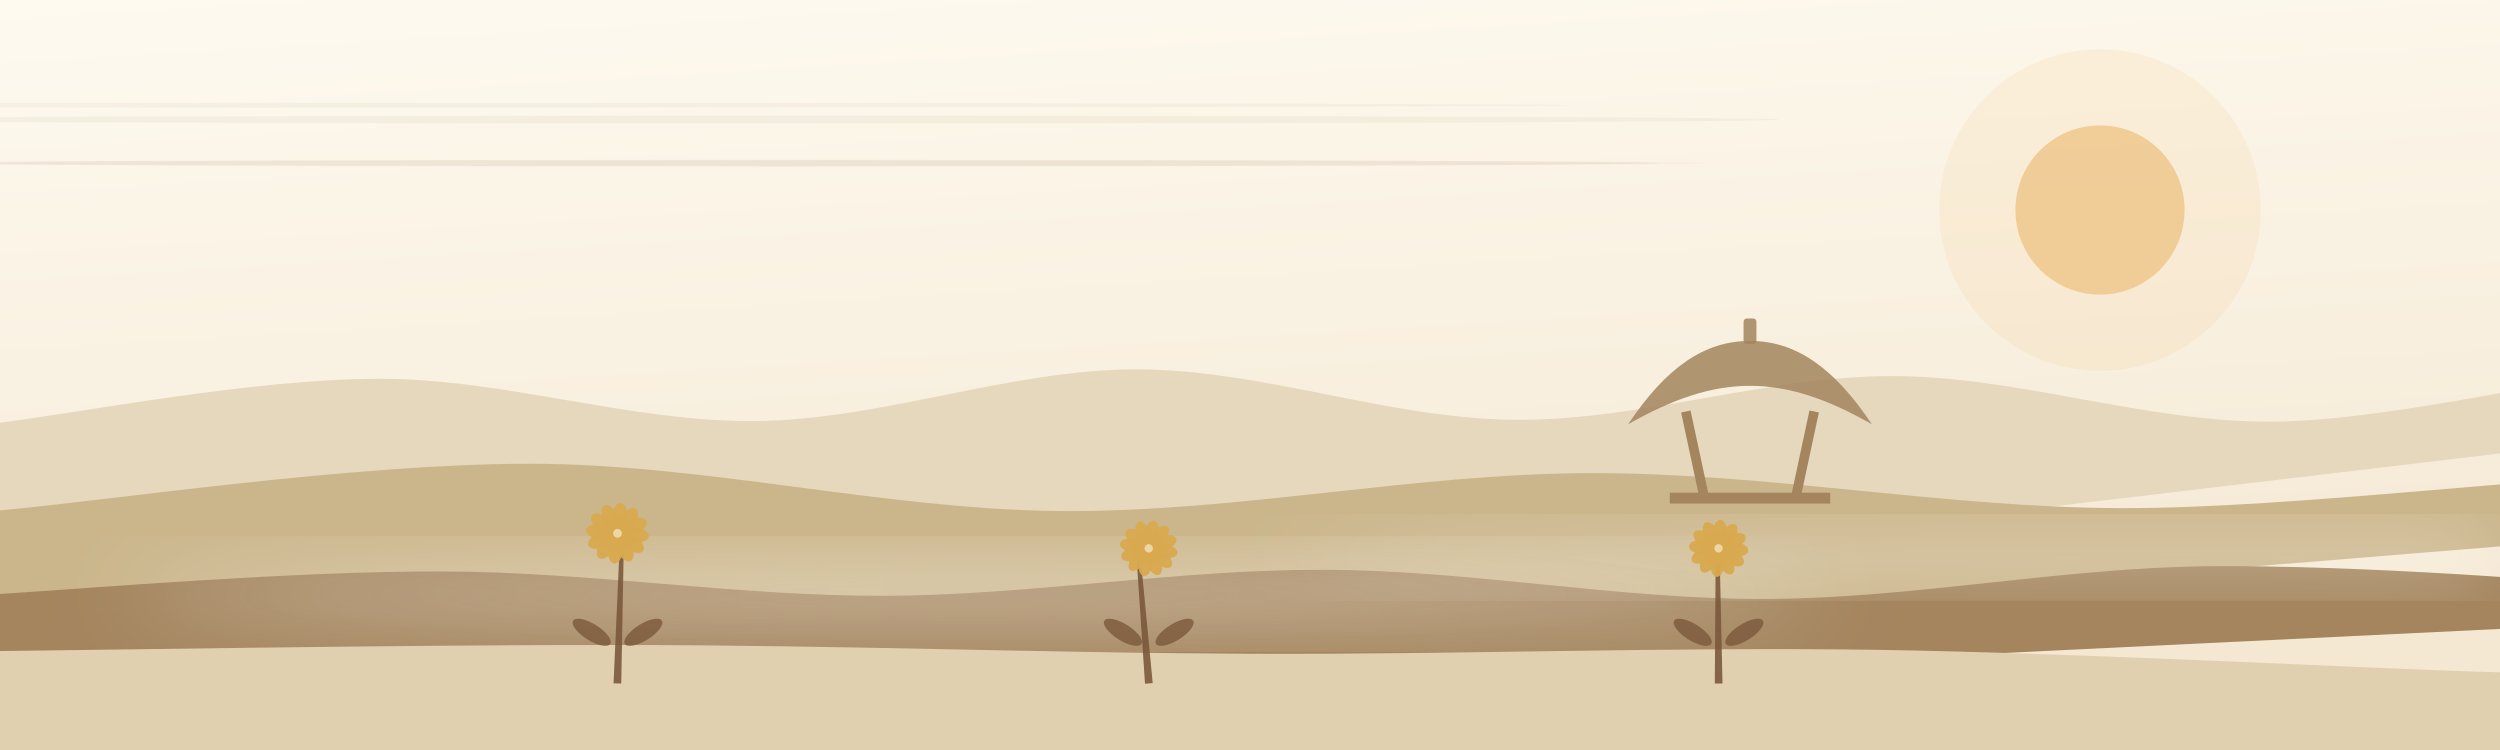
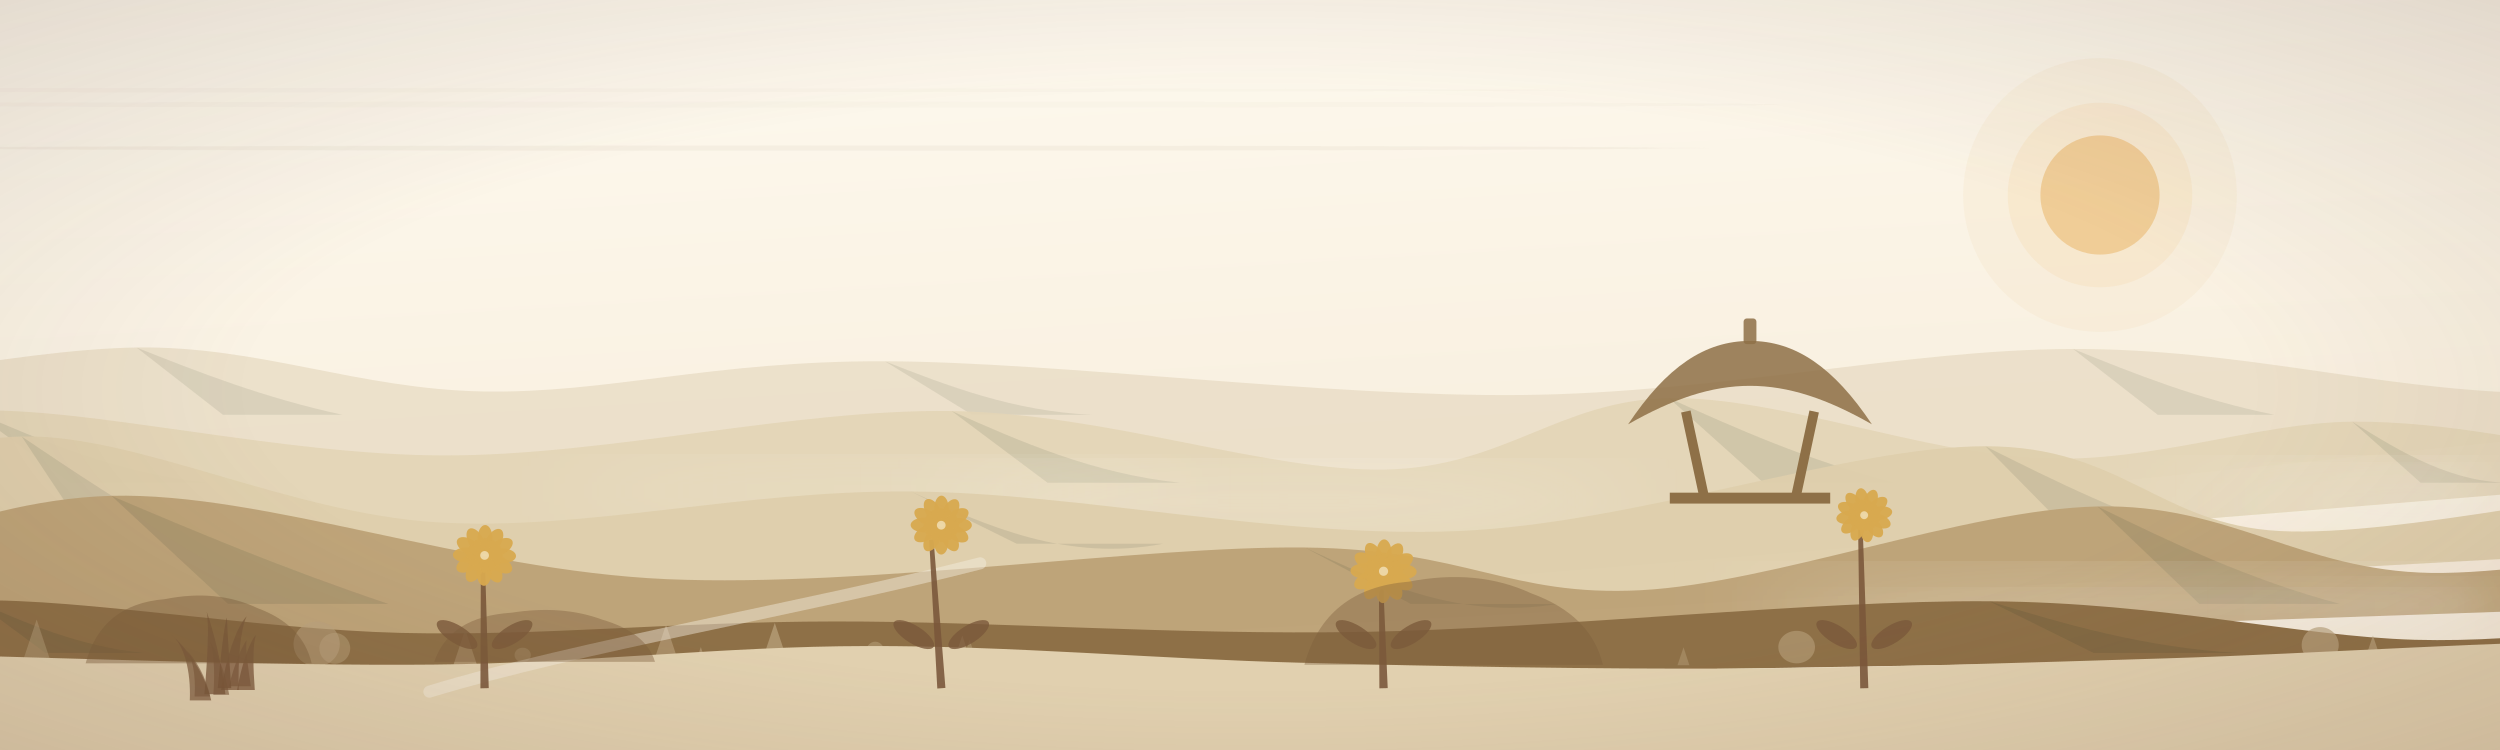
<svg xmlns="http://www.w3.org/2000/svg" viewBox="0 0 1200 360" width="1200" height="360" role="img">
  <defs>
    <linearGradient id="sky" x1="0" y1="0" x2="0.2" y2="1">
      <stop offset="0" stop-color="#FEFAF0" />
-       <stop offset="1" stop-color="#F4E8D3" />
+       <stop offset="1" stop-color="#F6EBD8" />
    </linearGradient>
    <filter id="soft" x="-40%" y="-70%" width="180%" height="240%">
      <feGaussianBlur stdDeviation="21.6" />
    </filter>
  </defs>
  <rect width="1200" height="360" fill="url(#sky)" />
-   <ellipse cx="377.2" cy="57.4" rx="477.0" ry="1.9" fill="#cdbca6" fill-opacity="0.15" />
-   <ellipse cx="124.1" cy="50.5" rx="629.3" ry="1.2" fill="#cdbca6" fill-opacity="0.14" />
-   <ellipse cx="400.4" cy="78.3" rx="419.9" ry="1.4" fill="#cdbca6" fill-opacity="0.10" />
-   <ellipse cx="376.8" cy="78.3" rx="419.6" ry="1.6" fill="#cdbca6" fill-opacity="0.20" />
-   <circle cx="1008.0" cy="100.8" r="77.2" fill="#EDC383" fill-opacity="0.16" />
-   <circle cx="1008.0" cy="100.8" r="40.6" fill="#EDC383" fill-opacity="0.75" />
-   <path d="M-72.0,213.9 C-60.0,212.0 -42.3,208.2 0.0,202.9 C42.3,197.5 121.1,182.0 181.7,181.8 C242.3,181.7 302.9,202.8 363.4,202.1 C424.0,201.3 484.6,177.4 545.1,177.3 C605.7,177.2 666.3,201.0 726.9,201.5 C787.4,202.1 848.0,180.4 908.6,180.5 C969.1,180.7 1029.7,202.7 1090.3,202.4 C1150.9,202.1 1241.7,177.6 1272.0,178.8 C1302.3,179.9 1272.0,204.1 1272.0,209.1 L0.0,360.0 L-72.0,360.0 Z" fill="#E5D8BD" />
-   <path d="M-72.0,252.7 C-60.0,251.4 -54.4,250.0 0.0,245.0 C54.4,240.0 169.6,222.6 254.4,222.6 C339.2,222.7 424.0,244.5 508.8,245.3 C593.6,246.0 678.4,227.3 763.2,227.1 C848.0,226.9 932.8,243.6 1017.6,243.9 C1102.4,244.2 1229.6,227.0 1272.0,229.0 C1314.4,231.1 1272.0,251.8 1272.0,256.4 L0.0,360.0 L-72.0,360.0 Z" fill="#CBB68C" />
-   <path d="M-72.0,292.7 C-60.0,291.4 -47.3,288.2 0.0,285.1 C47.3,282.1 141.3,274.1 212.0,274.3 C282.7,274.4 353.3,286.1 424.0,286.0 C494.7,285.8 565.3,273.2 636.0,273.5 C706.7,273.7 777.3,287.8 848.0,287.5 C918.7,287.2 989.3,272.5 1060.0,271.8 C1130.7,271.1 1236.7,278.8 1272.0,283.2 C1307.3,287.7 1272.0,295.9 1272.0,298.4 L0.0,360.0 L-72.0,360.0 Z" fill="#A4855E" />
-   <ellipse cx="467.2" cy="285.1" rx="406.3" ry="11.5" fill="#FFFDF7" fill-opacity="0.59" filter="url(#soft)" />
-   <ellipse cx="1045.9" cy="267.6" rx="424.9" ry="8.6" fill="#FFFDF7" fill-opacity="0.60" filter="url(#soft)" />
-   <path d="M-24.0,312.8 C30.0,312.3 196.0,309.4 300.0,309.6 C404.0,309.7 500.0,313.4 600.0,313.8 C700.0,314.2 800.0,310.5 900.0,311.9 C1000.0,313.4 1146.0,321.4 1200.0,322.7 C1254.0,324.0 1220.0,320.0 1224.0,319.5 L1200.0,360.0 L-24.0,360.0 Z" fill="#E1D0AF" />
-   <g transform="translate(840.0,216.0) scale(1.54)" fill="#A4855E" fill-opacity="0.85">
+   <ellipse cx="377.2" cy="50.2" rx="477.0" ry="1.5" fill="#ccbfac" fill-opacity="0.07" />
+   <ellipse cx="124.1" cy="43.3" rx="629.3" ry="1.0" fill="#ccbfac" fill-opacity="0.07" />
+   <ellipse cx="400.4" cy="71.1" rx="419.9" ry="1.2" fill="#ccbfac" fill-opacity="0.05" />
+   <ellipse cx="376.8" cy="71.1" rx="419.6" ry="1.3" fill="#ccbfac" fill-opacity="0.09" />
+   <circle cx="1008.0" cy="93.6" r="65.7" fill="#EDC383" fill-opacity="0.10" />
+   <circle cx="1008.0" cy="93.6" r="44.3" fill="#EDC383" fill-opacity="0.16" />
+   <circle cx="1008.0" cy="93.6" r="28.6" fill="#EDC383" fill-opacity="0.72" />
+   <path d="M-120.0,193.2 C-89.1,188.8 6.9,167.7 65.5,166.8 C124.1,165.9 171.9,186.8 231.8,187.9 C291.7,189.0 341.6,173.1 424.7,173.4 C507.9,173.7 635.6,190.6 730.7,189.6 C825.8,188.6 914.5,167.7 995.1,167.5 C1075.7,167.4 1138.7,186.6 1214.3,188.7 C1290.0,190.7 1431.4,178.0 1449.0,179.9 C1466.6,181.7 1341.5,196.5 1320.0,199.8 L0.0,335.2 L-120.0,335.2 Z" fill="#e9ddc5" fill-opacity="0.82" />
+   <path d="M65.5,166.8 C95.2,178.6 126.8,191.0 164.4,199.1 L107.0,199.1 Z" fill="#aba895" fill-opacity="0.28" />
+   <path d="M424.7,173.4 C454.6,185.1 486.5,197.5 524.3,199.1 L466.6,199.1 Z" fill="#aba895" fill-opacity="0.28" />
+   <path d="M995.1,167.5 C1024.1,179.2 1055.0,191.7 1091.7,199.1 L1035.7,199.1 Z" fill="#aba895" fill-opacity="0.28" />
+   <path d="M1449.0,179.9 C1472.5,191.6 1497.7,204.0 1527.5,199.1 L1482.0,199.1 Z" fill="#aba895" fill-opacity="0.28" />
+   <path d="M-120.0,230.8 C-102.2,225.2 -69.0,199.2 -13.4,197.1 C42.1,195.1 135.0,218.6 213.4,218.6 C291.8,218.7 381.5,196.2 456.8,197.3 C532.0,198.5 607.3,226.4 664.7,225.4 C722.1,224.3 748.6,192.0 801.1,191.1 C853.7,190.2 925.2,218.3 979.8,220.1 C1034.4,222.0 1083.3,202.9 1129.0,202.4 C1174.6,202.0 1222.0,213.4 1253.9,217.6 C1285.7,221.9 1309.0,226.1 1320.0,227.7 L0.0,335.2 L-120.0,335.2 Z" fill="#e3d5b6" fill-opacity="0.90" />
+   <path d="M-13.4,197.1 C20.3,211.7 56.3,227.2 99.1,231.7 L33.8,231.7 Z" fill="#a7a28a" fill-opacity="0.31" />
+   <path d="M456.8,197.3 C489.6,211.9 524.7,227.4 566.3,231.7 L502.8,231.7 Z" fill="#a7a28a" fill-opacity="0.31" />
+   <path d="M801.1,191.1 C833.5,205.7 868.0,221.1 909.0,231.7 L846.4,231.7 Z" fill="#a7a28a" fill-opacity="0.31" />
+   <path d="M1129.0,202.4 C1152.5,217.0 1177.6,232.5 1207.5,231.7 L1161.9,231.7 Z" fill="#a7a28a" fill-opacity="0.31" />
+   <ellipse cx="420.1" cy="235.7" rx="152.3" ry="7.3" fill="#FFFDF7" fill-opacity="0.43" filter="url(#soft)" />
+   <ellipse cx="616.1" cy="240.5" rx="167.1" ry="8.6" fill="#FFFDF7" fill-opacity="0.50" filter="url(#soft)" />
+   <ellipse cx="1374.0" cy="238.0" rx="297.9" ry="6.6" fill="#FFFDF7" fill-opacity="0.49" filter="url(#soft)" />
+   <ellipse cx="1226.3" cy="241.4" rx="188.4" ry="9.5" fill="#FFFDF7" fill-opacity="0.45" filter="url(#soft)" />
+   <path d="M-120.0,258.0 C-98.3,249.9 -44.5,210.7 10.4,209.5 C65.3,208.3 138.4,246.3 209.6,250.7 C280.7,255.1 355.4,235.2 437.2,235.9 C518.9,236.6 613.9,258.5 699.9,254.9 C785.9,251.3 887.2,214.2 953.0,214.2 C1018.7,214.2 1036.4,251.9 1094.4,254.9 C1152.3,257.9 1263.0,231.2 1300.6,232.3 C1338.2,233.4 1316.8,256.8 1320.0,261.7 L0.0,335.2 L-120.0,335.2 Z" fill="#DFCFAC" fill-opacity="0.95" />
+   <path d="M10.4,209.5 C34.9,226.0 61.0,243.5 92.0,261.0 L44.6,261.0 Z" fill="#a49e83" fill-opacity="0.32" />
+   <path d="M437.2,235.9 C473.5,252.4 512.3,269.9 558.3,261.0 L488.0,261.0 Z" fill="#a49e83" fill-opacity="0.32" />
+   <path d="M953.0,214.2 C985.9,230.7 1021.1,248.2 1062.9,261.0 L999.1,261.0 Z" fill="#a49e83" fill-opacity="0.32" />
+   <path d="M1300.6,232.3 C1342.6,248.8 1387.4,266.3 1440.7,261.0 L1359.4,261.0 Z" fill="#a49e83" fill-opacity="0.32" />
+   <path d="M-120.0,289.4 C-91.1,280.9 -19.8,239.9 53.5,238.0 C126.9,236.1 224.6,273.8 320.1,278.0 C415.5,282.1 548.4,261.9 626.3,262.8 C704.2,263.7 724.1,286.6 787.5,283.3 C851.0,280.0 943.6,244.5 1006.8,243.1 C1070.1,241.7 1104.4,274.0 1166.9,275.0 C1229.4,275.9 1356.4,246.4 1381.9,248.8 C1407.4,251.2 1330.3,282.7 1320.0,289.5 L0.0,335.2 L-120.0,335.2 Z" fill="#BEA378" fill-opacity="0.98" />
+   <path d="M53.5,238.0 C93.4,255.0 136.0,272.9 186.5,289.9 L109.4,289.9 Z" fill="#8d7f5f" fill-opacity="0.33" />
+   <path d="M626.3,262.8 C662.6,279.8 701.4,297.7 747.5,289.9 L677.2,289.9 Z" fill="#8d7f5f" fill-opacity="0.33" />
+   <path d="M1006.8,243.1 C1041.7,260.1 1079.0,278.1 1123.2,289.9 L1055.7,289.9 Z" fill="#8d7f5f" fill-opacity="0.33" />
+   <path d="M1381.9,248.8 C1404.6,265.8 1428.8,283.8 1457.5,289.9 L1413.6,289.9 Z" fill="#8d7f5f" fill-opacity="0.33" />
+   <ellipse cx="1058.9" cy="290.5" rx="220.2" ry="8.7" fill="#FFFDF7" fill-opacity="0.51" filter="url(#soft)" />
+   <ellipse cx="1296.8" cy="292.7" rx="205.3" ry="6.6" fill="#FFFDF7" fill-opacity="0.42" filter="url(#soft)" />
+   <ellipse cx="1080.5" cy="297.1" rx="216.9" ry="6.2" fill="#FFFDF7" fill-opacity="0.38" filter="url(#soft)" />
+   <path d="M-120.0,309.6 C-102.1,306.0 -64.5,289.2 -12.3,288.2 C39.8,287.2 123.9,302.1 192.7,303.8 C261.5,305.4 323.5,298.4 400.5,298.3 C477.5,298.2 562.5,304.9 654.9,303.3 C747.3,301.7 870.8,288.0 954.8,288.6 C1038.8,289.2 1101.9,305.4 1159.1,307.1 C1216.3,308.7 1271.4,297.6 1298.2,298.5 C1325.0,299.4 1316.4,310.2 1320.0,312.6 L0.0,335.2 L-120.0,335.2 Z" fill="#8E7047" fill-opacity="1.00" />
+   <path d="M-12.3,288.2 C12.1,299.0 38.1,310.4 69.0,313.4 L21.8,313.4 Z" fill="#6b5b3c" fill-opacity="0.34" />
+   <path d="M954.8,288.6 C990.6,299.4 1028.8,310.8 1074.1,313.4 L1004.9,313.4 Z" fill="#6b5b3c" fill-opacity="0.34" />
+   <path d="M10.3,319.3 L17.6,297.4 L24.9,319.3 Z" fill="#bba47f" fill-opacity="0.45" />
+   <path d="M365.1,319.3 L371.9,299.0 L378.7,319.3 Z" fill="#bba47f" fill-opacity="0.69" />
+   <path d="M313.2,319.3 L319.7,299.8 L326.2,319.3 Z" fill="#bba47f" fill-opacity="0.57" />
+   <ellipse cx="152.0" cy="309.1" rx="11.1" ry="10.8" fill="#bba47f" fill-opacity="0.54" />
+   <ellipse cx="250.9" cy="314.4" rx="3.9" ry="3.5" fill="#bba47f" fill-opacity="0.49" />
+   <ellipse cx="862.4" cy="310.6" rx="8.8" ry="7.8" fill="#bba47f" fill-opacity="0.55" />
+   <path d="M217.6,319.3 L223.3,302.2 L229.0,319.3 Z" fill="#bba47f" fill-opacity="0.65" />
+   <ellipse cx="1113.7" cy="309.6" rx="8.9" ry="8.6" fill="#bba47f" fill-opacity="0.68" />
+   <ellipse cx="1222.3" cy="310.7" rx="6.9" ry="6.7" fill="#bba47f" fill-opacity="0.65" />
+   <path d="M333.5,319.3 L336.4,310.6 L339.3,319.3 Z" fill="#bba47f" fill-opacity="0.61" />
+   <path d="M461.4,319.3 L465.4,307.1 L469.5,319.3 Z" fill="#bba47f" fill-opacity="0.42" />
+   <ellipse cx="160.7" cy="311.2" rx="7.4" ry="7.4" fill="#bba47f" fill-opacity="0.46" />
+   <path d="M457.1,319.3 L461.9,305.0 L466.7,319.3 Z" fill="#bba47f" fill-opacity="0.71" />
+   <ellipse cx="420.1" cy="313.8" rx="4.7" ry="5.8" fill="#bba47f" fill-opacity="0.50" />
+   <path d="M805.2,319.3 L808.1,310.7 L810.9,319.3 Z" fill="#bba47f" fill-opacity="0.43" />
+   <path d="M1134.3,319.3 L1139.0,305.1 L1143.8,319.3 Z" fill="#bba47f" fill-opacity="0.64" />
+   <path d="M-24.0,314.5 C14.7,315.3 134.7,319.8 208.0,319.0 C281.3,318.3 346.7,310.2 416.0,310.1 C485.3,309.9 554.7,316.3 624.0,318.1 C693.3,319.9 762.7,321.2 832.0,320.9 C901.3,320.5 970.7,318.1 1040.0,316.0 C1109.3,313.9 1213.3,307.0 1248.0,308.2 C1282.7,309.5 1248.0,320.9 1248.0,323.5 L1200.0,360.0 L-24.0,360.0 Z" fill="#E1D0AF" />
+   <path d="M206.1,332.0 C278.1,310.0 386.5,292.0 470.5,270.4" fill="none" stroke="#f4ede1" stroke-opacity="0.45" stroke-width="5.8" stroke-linecap="round" />
+   <g transform="translate(840.0,216.0) scale(1.54)" fill="#8E7047" fill-opacity="0.85">
    <path d="M-38,-8 C-26,-26 -14,-34 0,-34 C14,-34 26,-26 38,-8 C24,-16 12,-20 0,-20 C-12,-20 -24,-16 -38,-8 Z" />
    <rect x="-2" y="-41" width="4" height="8" rx="1" />
-     <path d="M-20,-12 L-14,16" stroke="#A4855E" stroke-width="3" />
-     <path d="M20,-12 L14,16" stroke="#A4855E" stroke-width="3" />
-     <path d="M-25,15 L25,15" stroke="#A4855E" stroke-width="3.4" />
+     <path d="M-20,-12 L-14,16" stroke="#8E7047" stroke-width="3" />
+     <path d="M20,-12 L14,16" stroke="#8E7047" stroke-width="3" />
+     <path d="M-25,15 L25,15" stroke="#8E7047" stroke-width="3.4" />
  </g>
-   <path d="M298.2,328.1 L299.4,263.1 L297.4,263.1 L294.5,328.0 Z" fill="#7A573A" fill-opacity="0.88" />
-   <ellipse cx="284.0" cy="303.5" rx="10.5" ry="4.0" fill="#7A573A" fill-opacity="0.78" transform="rotate(32 284.0 303.5)" />
-   <ellipse cx="308.8" cy="303.5" rx="10.5" ry="4.0" fill="#7A573A" fill-opacity="0.78" transform="rotate(-32 308.8 303.5)" />
-   <ellipse cx="304.9" cy="256.8" rx="6.6" ry="3.6" fill="#D9A94F" fill-opacity="0.95" transform="rotate(6 304.9 256.8)" />
-   <ellipse cx="303.3" cy="260.6" rx="6.6" ry="3.6" fill="#D9A94F" fill-opacity="0.95" transform="rotate(36 303.3 260.6)" />
-   <ellipse cx="299.9" cy="263.3" rx="6.6" ry="3.6" fill="#D9A94F" fill-opacity="0.95" transform="rotate(66 299.9 263.3)" />
-   <ellipse cx="295.5" cy="263.9" rx="6.6" ry="3.6" fill="#D9A94F" fill-opacity="0.95" transform="rotate(96 295.5 263.9)" />
-   <ellipse cx="291.3" cy="262.5" rx="6.6" ry="3.6" fill="#D9A94F" fill-opacity="0.95" transform="rotate(126 291.3 262.5)" />
-   <ellipse cx="288.5" cy="259.2" rx="6.6" ry="3.6" fill="#D9A94F" fill-opacity="0.95" transform="rotate(156 288.5 259.2)" />
-   <ellipse cx="287.8" cy="255.1" rx="6.6" ry="3.6" fill="#D9A94F" fill-opacity="0.95" transform="rotate(186 287.8 255.1)" />
-   <ellipse cx="289.4" cy="251.3" rx="6.6" ry="3.6" fill="#D9A94F" fill-opacity="0.95" transform="rotate(216 289.4 251.3)" />
-   <ellipse cx="292.9" cy="248.6" rx="6.6" ry="3.6" fill="#D9A94F" fill-opacity="0.95" transform="rotate(246 292.9 248.6)" />
-   <ellipse cx="297.3" cy="248.0" rx="6.6" ry="3.6" fill="#D9A94F" fill-opacity="0.95" transform="rotate(276 297.3 248.0)" />
-   <ellipse cx="301.4" cy="249.5" rx="6.6" ry="3.6" fill="#D9A94F" fill-opacity="0.95" transform="rotate(306 301.4 249.5)" />
-   <ellipse cx="304.2" cy="252.7" rx="6.6" ry="3.6" fill="#D9A94F" fill-opacity="0.95" transform="rotate(336 304.2 252.7)" />
-   <ellipse cx="300.5" cy="258.6" rx="3.8" ry="2.1" fill="#D9A94F" fill-opacity="0.95" transform="rotate(35 300.5 258.6)" />
-   <ellipse cx="298.5" cy="260.2" rx="3.8" ry="2.1" fill="#D9A94F" fill-opacity="0.95" transform="rotate(65 298.5 260.2)" />
-   <ellipse cx="296.0" cy="260.6" rx="3.8" ry="2.1" fill="#D9A94F" fill-opacity="0.95" transform="rotate(95 296.0 260.6)" />
-   <ellipse cx="293.6" cy="259.8" rx="3.8" ry="2.1" fill="#D9A94F" fill-opacity="0.95" transform="rotate(125 293.6 259.8)" />
-   <ellipse cx="291.9" cy="258.0" rx="3.8" ry="2.1" fill="#D9A94F" fill-opacity="0.95" transform="rotate(155 291.9 258.0)" />
-   <ellipse cx="291.4" cy="255.6" rx="3.8" ry="2.1" fill="#D9A94F" fill-opacity="0.95" transform="rotate(185 291.4 255.6)" />
-   <ellipse cx="292.3" cy="253.3" rx="3.8" ry="2.1" fill="#D9A94F" fill-opacity="0.95" transform="rotate(215 292.3 253.3)" />
-   <ellipse cx="294.2" cy="251.8" rx="3.8" ry="2.1" fill="#D9A94F" fill-opacity="0.95" transform="rotate(245 294.2 251.8)" />
-   <ellipse cx="296.8" cy="251.3" rx="3.8" ry="2.1" fill="#D9A94F" fill-opacity="0.95" transform="rotate(275 296.8 251.3)" />
-   <ellipse cx="299.2" cy="252.1" rx="3.8" ry="2.1" fill="#D9A94F" fill-opacity="0.95" transform="rotate(305 299.2 252.1)" />
-   <ellipse cx="300.9" cy="253.9" rx="3.8" ry="2.1" fill="#D9A94F" fill-opacity="0.95" transform="rotate(335 300.9 253.9)" />
-   <ellipse cx="301.3" cy="256.3" rx="3.8" ry="2.1" fill="#D9A94F" fill-opacity="0.95" transform="rotate(365 301.3 256.3)" />
-   <circle cx="296.4" cy="256.0" r="2.1" fill="#EFD9A8" fill-opacity="0.95" />
-   <path d="M553.3,327.9 L547.7,269.7 L545.7,269.9 L549.6,328.2 Z" fill="#7A573A" fill-opacity="0.88" />
-   <ellipse cx="539.0" cy="303.5" rx="10.5" ry="4.0" fill="#7A573A" fill-opacity="0.78" transform="rotate(32 539.0 303.5)" />
-   <ellipse cx="563.8" cy="303.5" rx="10.5" ry="4.0" fill="#7A573A" fill-opacity="0.78" transform="rotate(-32 563.8 303.5)" />
-   <ellipse cx="559.2" cy="264.5" rx="6.1" ry="3.3" fill="#D9A94F" fill-opacity="0.95" transform="rotate(10 559.2 264.5)" />
-   <ellipse cx="557.5" cy="268.0" rx="6.1" ry="3.3" fill="#D9A94F" fill-opacity="0.95" transform="rotate(40 557.5 268.0)" />
-   <ellipse cx="554.1" cy="270.2" rx="6.1" ry="3.3" fill="#D9A94F" fill-opacity="0.95" transform="rotate(70 554.1 270.2)" />
-   <ellipse cx="550.0" cy="270.5" rx="6.1" ry="3.3" fill="#D9A94F" fill-opacity="0.95" transform="rotate(100 550.0 270.5)" />
-   <ellipse cx="546.3" cy="268.9" rx="6.1" ry="3.3" fill="#D9A94F" fill-opacity="0.95" transform="rotate(130 546.3 268.9)" />
-   <ellipse cx="544.0" cy="265.7" rx="6.1" ry="3.3" fill="#D9A94F" fill-opacity="0.95" transform="rotate(160 544.0 265.7)" />
-   <ellipse cx="543.6" cy="261.9" rx="6.1" ry="3.3" fill="#D9A94F" fill-opacity="0.95" transform="rotate(190 543.6 261.9)" />
-   <ellipse cx="545.3" cy="258.4" rx="6.1" ry="3.3" fill="#D9A94F" fill-opacity="0.95" transform="rotate(220 545.3 258.4)" />
-   <ellipse cx="548.7" cy="256.2" rx="6.1" ry="3.3" fill="#D9A94F" fill-opacity="0.95" transform="rotate(250 548.7 256.2)" />
-   <ellipse cx="552.8" cy="255.9" rx="6.1" ry="3.3" fill="#D9A94F" fill-opacity="0.95" transform="rotate(280 552.8 255.9)" />
-   <ellipse cx="556.5" cy="257.5" rx="6.1" ry="3.3" fill="#D9A94F" fill-opacity="0.95" transform="rotate(310 556.5 257.5)" />
-   <ellipse cx="558.9" cy="260.6" rx="6.1" ry="3.3" fill="#D9A94F" fill-opacity="0.95" transform="rotate(340 558.9 260.6)" />
-   <ellipse cx="555.0" cy="265.9" rx="3.5" ry="1.9" fill="#D9A94F" fill-opacity="0.95" transform="rotate(39 555.0 265.9)" />
-   <ellipse cx="553.1" cy="267.2" rx="3.5" ry="1.9" fill="#D9A94F" fill-opacity="0.95" transform="rotate(69 553.1 267.2)" />
-   <ellipse cx="550.7" cy="267.4" rx="3.5" ry="1.9" fill="#D9A94F" fill-opacity="0.95" transform="rotate(99 550.7 267.4)" />
-   <ellipse cx="548.5" cy="266.5" rx="3.5" ry="1.9" fill="#D9A94F" fill-opacity="0.95" transform="rotate(129 548.5 266.5)" />
-   <ellipse cx="547.1" cy="264.8" rx="3.5" ry="1.9" fill="#D9A94F" fill-opacity="0.95" transform="rotate(159 547.1 264.8)" />
-   <ellipse cx="546.9" cy="262.5" rx="3.5" ry="1.9" fill="#D9A94F" fill-opacity="0.95" transform="rotate(189 546.9 262.5)" />
-   <ellipse cx="547.8" cy="260.5" rx="3.5" ry="1.9" fill="#D9A94F" fill-opacity="0.95" transform="rotate(219 547.8 260.5)" />
-   <ellipse cx="549.7" cy="259.2" rx="3.5" ry="1.9" fill="#D9A94F" fill-opacity="0.95" transform="rotate(249 549.7 259.2)" />
-   <ellipse cx="552.1" cy="258.9" rx="3.5" ry="1.9" fill="#D9A94F" fill-opacity="0.95" transform="rotate(279 552.1 258.9)" />
-   <ellipse cx="554.3" cy="259.8" rx="3.5" ry="1.9" fill="#D9A94F" fill-opacity="0.95" transform="rotate(309 554.3 259.8)" />
-   <ellipse cx="555.7" cy="261.6" rx="3.5" ry="1.9" fill="#D9A94F" fill-opacity="0.95" transform="rotate(339 555.7 261.6)" />
-   <ellipse cx="556.0" cy="263.8" rx="3.5" ry="1.9" fill="#D9A94F" fill-opacity="0.95" transform="rotate(369 556.0 263.8)" />
-   <circle cx="551.4" cy="263.2" r="2.0" fill="#EFD9A8" fill-opacity="0.95" />
-   <path d="M826.8,328.1 L825.5,269.9 L823.5,269.9 L823.1,328.1 Z" fill="#7A573A" fill-opacity="0.88" />
-   <ellipse cx="812.5" cy="303.5" rx="10.5" ry="4.0" fill="#7A573A" fill-opacity="0.78" transform="rotate(32 812.5 303.5)" />
-   <ellipse cx="837.3" cy="303.5" rx="10.5" ry="4.0" fill="#7A573A" fill-opacity="0.78" transform="rotate(-32 837.3 303.5)" />
-   <ellipse cx="833.0" cy="263.8" rx="6.2" ry="3.4" fill="#D9A94F" fill-opacity="0.95" transform="rotate(4 833.0 263.8)" />
-   <ellipse cx="831.6" cy="267.4" rx="6.2" ry="3.4" fill="#D9A94F" fill-opacity="0.95" transform="rotate(34 831.6 267.4)" />
-   <ellipse cx="828.5" cy="270.0" rx="6.2" ry="3.4" fill="#D9A94F" fill-opacity="0.95" transform="rotate(64 828.5 270.0)" />
-   <ellipse cx="824.4" cy="270.7" rx="6.2" ry="3.4" fill="#D9A94F" fill-opacity="0.95" transform="rotate(94 824.4 270.7)" />
-   <ellipse cx="820.4" cy="269.4" rx="6.2" ry="3.4" fill="#D9A94F" fill-opacity="0.95" transform="rotate(124 820.4 269.4)" />
-   <ellipse cx="817.7" cy="266.5" rx="6.2" ry="3.4" fill="#D9A94F" fill-opacity="0.95" transform="rotate(154 817.7 266.5)" />
-   <ellipse cx="816.9" cy="262.6" rx="6.2" ry="3.4" fill="#D9A94F" fill-opacity="0.95" transform="rotate(184 816.9 262.6)" />
-   <ellipse cx="818.3" cy="259.0" rx="6.2" ry="3.4" fill="#D9A94F" fill-opacity="0.95" transform="rotate(214 818.3 259.0)" />
-   <ellipse cx="821.4" cy="256.4" rx="6.2" ry="3.4" fill="#D9A94F" fill-opacity="0.95" transform="rotate(244 821.4 256.4)" />
-   <ellipse cx="825.5" cy="255.7" rx="6.2" ry="3.4" fill="#D9A94F" fill-opacity="0.95" transform="rotate(274 825.5 255.7)" />
-   <ellipse cx="829.5" cy="257.0" rx="6.2" ry="3.4" fill="#D9A94F" fill-opacity="0.95" transform="rotate(304 829.5 257.0)" />
-   <ellipse cx="832.2" cy="259.9" rx="6.2" ry="3.4" fill="#D9A94F" fill-opacity="0.95" transform="rotate(334 832.2 259.9)" />
-   <ellipse cx="828.9" cy="265.6" rx="3.6" ry="2.0" fill="#D9A94F" fill-opacity="0.95" transform="rotate(33 828.9 265.6)" />
-   <ellipse cx="827.1" cy="267.1" rx="3.6" ry="2.0" fill="#D9A94F" fill-opacity="0.95" transform="rotate(63 827.1 267.1)" />
-   <ellipse cx="824.7" cy="267.6" rx="3.6" ry="2.0" fill="#D9A94F" fill-opacity="0.95" transform="rotate(93 824.7 267.6)" />
-   <ellipse cx="822.4" cy="266.9" rx="3.6" ry="2.0" fill="#D9A94F" fill-opacity="0.95" transform="rotate(123 822.4 266.9)" />
-   <ellipse cx="820.8" cy="265.2" rx="3.6" ry="2.0" fill="#D9A94F" fill-opacity="0.95" transform="rotate(153 820.8 265.2)" />
-   <ellipse cx="820.3" cy="263.0" rx="3.6" ry="2.0" fill="#D9A94F" fill-opacity="0.95" transform="rotate(183 820.3 263.0)" />
-   <ellipse cx="821.0" cy="260.8" rx="3.6" ry="2.0" fill="#D9A94F" fill-opacity="0.95" transform="rotate(213 821.0 260.8)" />
-   <ellipse cx="822.8" cy="259.3" rx="3.6" ry="2.0" fill="#D9A94F" fill-opacity="0.95" transform="rotate(243 822.8 259.3)" />
-   <ellipse cx="825.2" cy="258.8" rx="3.6" ry="2.0" fill="#D9A94F" fill-opacity="0.95" transform="rotate(273 825.2 258.8)" />
-   <ellipse cx="827.5" cy="259.5" rx="3.6" ry="2.0" fill="#D9A94F" fill-opacity="0.95" transform="rotate(303 827.5 259.5)" />
-   <ellipse cx="829.1" cy="261.2" rx="3.6" ry="2.0" fill="#D9A94F" fill-opacity="0.95" transform="rotate(333 829.1 261.2)" />
-   <ellipse cx="829.6" cy="263.4" rx="3.6" ry="2.0" fill="#D9A94F" fill-opacity="0.95" transform="rotate(363 829.6 263.4)" />
-   <circle cx="824.9" cy="263.2" r="2.0" fill="#EFD9A8" fill-opacity="0.95" />
+   <path d="M234.6,330.3 L232.9,273.7 L230.8,273.7 L230.6,330.4 Z" fill="#7A573A" fill-opacity="0.88" />
+   <ellipse cx="219.4" cy="304.6" rx="11.2" ry="4.3" fill="#7A573A" fill-opacity="0.78" transform="rotate(32 219.4 304.6)" />
+   <ellipse cx="245.8" cy="304.6" rx="11.2" ry="4.3" fill="#7A573A" fill-opacity="0.78" transform="rotate(-32 245.8 304.6)" />
+   <ellipse cx="241.1" cy="266.8" rx="6.6" ry="3.6" fill="#D9A94F" fill-opacity="0.95" transform="rotate(1 241.1 266.8)" />
+   <ellipse cx="239.9" cy="270.7" rx="6.6" ry="3.6" fill="#D9A94F" fill-opacity="0.95" transform="rotate(31 239.9 270.7)" />
+   <ellipse cx="236.7" cy="273.6" rx="6.6" ry="3.6" fill="#D9A94F" fill-opacity="0.95" transform="rotate(61 236.7 273.6)" />
+   <ellipse cx="232.4" cy="274.6" rx="6.6" ry="3.6" fill="#D9A94F" fill-opacity="0.95" transform="rotate(91 232.4 274.6)" />
+   <ellipse cx="228.1" cy="273.4" rx="6.6" ry="3.6" fill="#D9A94F" fill-opacity="0.95" transform="rotate(121 228.1 273.4)" />
+   <ellipse cx="225.1" cy="270.4" rx="6.6" ry="3.6" fill="#D9A94F" fill-opacity="0.95" transform="rotate(151 225.1 270.4)" />
+   <ellipse cx="224.0" cy="266.4" rx="6.6" ry="3.6" fill="#D9A94F" fill-opacity="0.95" transform="rotate(181 224.0 266.4)" />
+   <ellipse cx="225.2" cy="262.4" rx="6.6" ry="3.6" fill="#D9A94F" fill-opacity="0.95" transform="rotate(211 225.2 262.4)" />
+   <ellipse cx="228.4" cy="259.6" rx="6.6" ry="3.6" fill="#D9A94F" fill-opacity="0.95" transform="rotate(241 228.4 259.6)" />
+   <ellipse cx="232.8" cy="258.6" rx="6.6" ry="3.6" fill="#D9A94F" fill-opacity="0.95" transform="rotate(271 232.8 258.6)" />
+   <ellipse cx="237.0" cy="259.8" rx="6.6" ry="3.6" fill="#D9A94F" fill-opacity="0.95" transform="rotate(301 237.0 259.8)" />
+   <ellipse cx="240.1" cy="262.7" rx="6.6" ry="3.6" fill="#D9A94F" fill-opacity="0.95" transform="rotate(331 240.1 262.7)" />
+   <ellipse cx="236.9" cy="268.9" rx="3.8" ry="2.1" fill="#D9A94F" fill-opacity="0.95" transform="rotate(30 236.9 268.9)" />
+   <ellipse cx="235.1" cy="270.6" rx="3.8" ry="2.1" fill="#D9A94F" fill-opacity="0.95" transform="rotate(60 235.1 270.6)" />
+   <ellipse cx="232.6" cy="271.2" rx="3.8" ry="2.1" fill="#D9A94F" fill-opacity="0.95" transform="rotate(90 232.6 271.2)" />
+   <ellipse cx="230.1" cy="270.6" rx="3.8" ry="2.1" fill="#D9A94F" fill-opacity="0.95" transform="rotate(120 230.1 270.6)" />
+   <ellipse cx="228.3" cy="268.9" rx="3.8" ry="2.1" fill="#D9A94F" fill-opacity="0.95" transform="rotate(150 228.3 268.9)" />
+   <ellipse cx="227.6" cy="266.6" rx="3.8" ry="2.1" fill="#D9A94F" fill-opacity="0.95" transform="rotate(180 227.6 266.6)" />
+   <ellipse cx="228.3" cy="264.3" rx="3.8" ry="2.1" fill="#D9A94F" fill-opacity="0.95" transform="rotate(210 228.3 264.3)" />
+   <ellipse cx="230.1" cy="262.6" rx="3.8" ry="2.1" fill="#D9A94F" fill-opacity="0.95" transform="rotate(240 230.1 262.6)" />
+   <ellipse cx="232.6" cy="262.0" rx="3.8" ry="2.1" fill="#D9A94F" fill-opacity="0.95" transform="rotate(270 232.6 262.0)" />
+   <ellipse cx="235.1" cy="262.6" rx="3.8" ry="2.1" fill="#D9A94F" fill-opacity="0.95" transform="rotate(300 235.1 262.6)" />
+   <ellipse cx="236.9" cy="264.3" rx="3.8" ry="2.1" fill="#D9A94F" fill-opacity="0.95" transform="rotate(330 236.9 264.3)" />
+   <ellipse cx="237.5" cy="266.6" rx="3.8" ry="2.1" fill="#D9A94F" fill-opacity="0.95" transform="rotate(360 237.5 266.6)" />
+   <circle cx="232.6" cy="266.6" r="2.1" fill="#EFD9A8" fill-opacity="0.95" />
+   <path d="M453.8,330.2 L448.1,258.9 L446.0,259.1 L449.9,330.5 Z" fill="#7A573A" fill-opacity="0.88" />
+   <ellipse cx="438.6" cy="304.6" rx="11.2" ry="4.3" fill="#7A573A" fill-opacity="0.78" transform="rotate(32 438.6 304.6)" />
+   <ellipse cx="465.0" cy="304.6" rx="11.2" ry="4.3" fill="#7A573A" fill-opacity="0.78" transform="rotate(-32 465.0 304.6)" />
+   <ellipse cx="460.1" cy="252.1" rx="6.4" ry="3.5" fill="#D9A94F" fill-opacity="0.95" transform="rotate(0 460.1 252.1)" />
+   <ellipse cx="459.0" cy="256.0" rx="6.4" ry="3.5" fill="#D9A94F" fill-opacity="0.95" transform="rotate(30 459.0 256.0)" />
+   <ellipse cx="455.9" cy="258.8" rx="6.4" ry="3.5" fill="#D9A94F" fill-opacity="0.95" transform="rotate(60 455.9 258.8)" />
+   <ellipse cx="451.8" cy="259.8" rx="6.4" ry="3.5" fill="#D9A94F" fill-opacity="0.95" transform="rotate(90 451.8 259.8)" />
+   <ellipse cx="447.6" cy="258.8" rx="6.4" ry="3.5" fill="#D9A94F" fill-opacity="0.95" transform="rotate(120 447.6 258.8)" />
+   <ellipse cx="444.6" cy="255.9" rx="6.4" ry="3.5" fill="#D9A94F" fill-opacity="0.95" transform="rotate(150 444.6 255.9)" />
+   <ellipse cx="443.5" cy="252.0" rx="6.4" ry="3.5" fill="#D9A94F" fill-opacity="0.95" transform="rotate(180 443.5 252.0)" />
+   <ellipse cx="444.7" cy="248.2" rx="6.4" ry="3.5" fill="#D9A94F" fill-opacity="0.95" transform="rotate(210 444.7 248.2)" />
+   <ellipse cx="447.8" cy="245.3" rx="6.4" ry="3.5" fill="#D9A94F" fill-opacity="0.95" transform="rotate(240 447.8 245.3)" />
+   <ellipse cx="451.9" cy="244.3" rx="6.4" ry="3.5" fill="#D9A94F" fill-opacity="0.95" transform="rotate(270 451.9 244.3)" />
+   <ellipse cx="456.1" cy="245.4" rx="6.4" ry="3.5" fill="#D9A94F" fill-opacity="0.95" transform="rotate(300 456.1 245.4)" />
+   <ellipse cx="459.1" cy="248.3" rx="6.4" ry="3.5" fill="#D9A94F" fill-opacity="0.95" transform="rotate(330 459.1 248.3)" />
+   <ellipse cx="456.0" cy="254.3" rx="3.7" ry="2.0" fill="#D9A94F" fill-opacity="0.95" transform="rotate(29 456.0 254.3)" />
+   <ellipse cx="454.3" cy="255.9" rx="3.7" ry="2.0" fill="#D9A94F" fill-opacity="0.95" transform="rotate(59 454.3 255.9)" />
+   <ellipse cx="451.9" cy="256.6" rx="3.7" ry="2.0" fill="#D9A94F" fill-opacity="0.95" transform="rotate(89 451.9 256.6)" />
+   <ellipse cx="449.5" cy="256.0" rx="3.7" ry="2.0" fill="#D9A94F" fill-opacity="0.95" transform="rotate(119 449.5 256.0)" />
+   <ellipse cx="447.7" cy="254.4" rx="3.7" ry="2.0" fill="#D9A94F" fill-opacity="0.95" transform="rotate(149 447.7 254.4)" />
+   <ellipse cx="447.0" cy="252.2" rx="3.7" ry="2.0" fill="#D9A94F" fill-opacity="0.95" transform="rotate(179 447.0 252.2)" />
+   <ellipse cx="447.6" cy="249.9" rx="3.7" ry="2.0" fill="#D9A94F" fill-opacity="0.95" transform="rotate(209 447.6 249.9)" />
+   <ellipse cx="449.4" cy="248.2" rx="3.7" ry="2.0" fill="#D9A94F" fill-opacity="0.95" transform="rotate(239 449.4 248.2)" />
+   <ellipse cx="451.8" cy="247.6" rx="3.7" ry="2.0" fill="#D9A94F" fill-opacity="0.95" transform="rotate(269 451.8 247.6)" />
+   <ellipse cx="454.2" cy="248.2" rx="3.7" ry="2.0" fill="#D9A94F" fill-opacity="0.95" transform="rotate(299 454.2 248.2)" />
+   <ellipse cx="456.0" cy="249.8" rx="3.7" ry="2.0" fill="#D9A94F" fill-opacity="0.95" transform="rotate(329 456.0 249.8)" />
+   <ellipse cx="456.7" cy="252.0" rx="3.7" ry="2.0" fill="#D9A94F" fill-opacity="0.95" transform="rotate(359 456.7 252.0)" />
+   <circle cx="451.8" cy="252.1" r="2.1" fill="#EFD9A8" fill-opacity="0.95" />
+   <path d="M666.1,330.3 L664.0,281.7 L661.9,281.7 L662.1,330.4 Z" fill="#7A573A" fill-opacity="0.88" />
+   <ellipse cx="650.9" cy="304.6" rx="11.2" ry="4.3" fill="#7A573A" fill-opacity="0.78" transform="rotate(32 650.9 304.6)" />
+   <ellipse cx="677.3" cy="304.6" rx="11.2" ry="4.3" fill="#7A573A" fill-opacity="0.78" transform="rotate(-32 677.3 304.6)" />
+   <ellipse cx="673.1" cy="274.4" rx="6.9" ry="3.7" fill="#D9A94F" fill-opacity="0.95" transform="rotate(1 673.1 274.4)" />
+   <ellipse cx="671.8" cy="278.6" rx="6.9" ry="3.7" fill="#D9A94F" fill-opacity="0.95" transform="rotate(31 671.8 278.6)" />
+   <ellipse cx="668.5" cy="281.6" rx="6.9" ry="3.7" fill="#D9A94F" fill-opacity="0.95" transform="rotate(61 668.5 281.6)" />
+   <ellipse cx="663.9" cy="282.6" rx="6.9" ry="3.7" fill="#D9A94F" fill-opacity="0.95" transform="rotate(91 663.9 282.6)" />
+   <ellipse cx="659.5" cy="281.4" rx="6.9" ry="3.7" fill="#D9A94F" fill-opacity="0.95" transform="rotate(121 659.5 281.4)" />
+   <ellipse cx="656.3" cy="278.3" rx="6.9" ry="3.7" fill="#D9A94F" fill-opacity="0.95" transform="rotate(151 656.3 278.3)" />
+   <ellipse cx="655.1" cy="274.1" rx="6.9" ry="3.7" fill="#D9A94F" fill-opacity="0.95" transform="rotate(181 655.1 274.1)" />
+   <ellipse cx="656.4" cy="269.9" rx="6.9" ry="3.7" fill="#D9A94F" fill-opacity="0.95" transform="rotate(211 656.4 269.9)" />
+   <ellipse cx="659.8" cy="266.9" rx="6.9" ry="3.7" fill="#D9A94F" fill-opacity="0.95" transform="rotate(241 659.8 266.9)" />
+   <ellipse cx="664.3" cy="265.8" rx="6.9" ry="3.7" fill="#D9A94F" fill-opacity="0.95" transform="rotate(271 664.3 265.8)" />
+   <ellipse cx="668.8" cy="267.0" rx="6.9" ry="3.7" fill="#D9A94F" fill-opacity="0.95" transform="rotate(301 668.8 267.0)" />
+   <ellipse cx="672.0" cy="270.2" rx="6.9" ry="3.7" fill="#D9A94F" fill-opacity="0.95" transform="rotate(331 672.0 270.2)" />
+   <ellipse cx="668.6" cy="276.6" rx="4.0" ry="2.2" fill="#D9A94F" fill-opacity="0.95" transform="rotate(30 668.6 276.6)" />
+   <ellipse cx="666.7" cy="278.4" rx="4.0" ry="2.2" fill="#D9A94F" fill-opacity="0.95" transform="rotate(60 666.7 278.4)" />
+   <ellipse cx="664.1" cy="279.1" rx="4.0" ry="2.2" fill="#D9A94F" fill-opacity="0.95" transform="rotate(90 664.1 279.1)" />
+   <ellipse cx="661.5" cy="278.5" rx="4.0" ry="2.2" fill="#D9A94F" fill-opacity="0.95" transform="rotate(120 661.5 278.5)" />
+   <ellipse cx="659.6" cy="276.7" rx="4.0" ry="2.2" fill="#D9A94F" fill-opacity="0.95" transform="rotate(150 659.6 276.7)" />
+   <ellipse cx="658.9" cy="274.3" rx="4.0" ry="2.2" fill="#D9A94F" fill-opacity="0.95" transform="rotate(180 658.9 274.3)" />
+   <ellipse cx="659.6" cy="271.8" rx="4.0" ry="2.2" fill="#D9A94F" fill-opacity="0.95" transform="rotate(210 659.6 271.8)" />
+   <ellipse cx="661.5" cy="270.0" rx="4.0" ry="2.2" fill="#D9A94F" fill-opacity="0.95" transform="rotate(240 661.5 270.0)" />
+   <ellipse cx="664.1" cy="269.4" rx="4.0" ry="2.2" fill="#D9A94F" fill-opacity="0.95" transform="rotate(270 664.1 269.4)" />
+   <ellipse cx="666.7" cy="270.0" rx="4.0" ry="2.2" fill="#D9A94F" fill-opacity="0.95" transform="rotate(300 666.7 270.0)" />
+   <ellipse cx="668.6" cy="271.8" rx="4.0" ry="2.2" fill="#D9A94F" fill-opacity="0.95" transform="rotate(330 668.6 271.8)" />
+   <ellipse cx="669.3" cy="274.2" rx="4.0" ry="2.2" fill="#D9A94F" fill-opacity="0.95" transform="rotate(360 669.3 274.2)" />
+   <circle cx="664.1" cy="274.2" r="2.2" fill="#EFD9A8" fill-opacity="0.95" />
+   <path d="M896.8,330.3 L894.1,253.6 L891.9,253.7 L892.9,330.4 Z" fill="#7A573A" fill-opacity="0.88" />
+   <ellipse cx="881.6" cy="304.6" rx="11.2" ry="4.3" fill="#7A573A" fill-opacity="0.78" transform="rotate(32 881.6 304.6)" />
+   <ellipse cx="908.0" cy="304.6" rx="11.2" ry="4.3" fill="#7A573A" fill-opacity="0.78" transform="rotate(-32 908.0 304.6)" />
+   <ellipse cx="901.9" cy="250.0" rx="5.9" ry="3.2" fill="#D9A94F" fill-opacity="0.95" transform="rotate(22 901.9 250.0)" />
+   <ellipse cx="899.5" cy="252.9" rx="5.9" ry="3.2" fill="#D9A94F" fill-opacity="0.95" transform="rotate(52 899.5 252.9)" />
+   <ellipse cx="895.9" cy="254.4" rx="5.9" ry="3.2" fill="#D9A94F" fill-opacity="0.95" transform="rotate(82 895.9 254.4)" />
+   <ellipse cx="891.9" cy="253.9" rx="5.9" ry="3.2" fill="#D9A94F" fill-opacity="0.95" transform="rotate(112 891.9 253.9)" />
+   <ellipse cx="888.8" cy="251.7" rx="5.9" ry="3.2" fill="#D9A94F" fill-opacity="0.95" transform="rotate(142 888.8 251.7)" />
+   <ellipse cx="887.3" cy="248.3" rx="5.9" ry="3.2" fill="#D9A94F" fill-opacity="0.95" transform="rotate(172 887.3 248.3)" />
+   <ellipse cx="887.8" cy="244.6" rx="5.9" ry="3.2" fill="#D9A94F" fill-opacity="0.95" transform="rotate(202 887.8 244.6)" />
+   <ellipse cx="890.2" cy="241.6" rx="5.9" ry="3.2" fill="#D9A94F" fill-opacity="0.95" transform="rotate(232 890.2 241.6)" />
+   <ellipse cx="893.8" cy="240.2" rx="5.9" ry="3.2" fill="#D9A94F" fill-opacity="0.95" transform="rotate(262 893.8 240.2)" />
+   <ellipse cx="897.7" cy="240.7" rx="5.9" ry="3.2" fill="#D9A94F" fill-opacity="0.95" transform="rotate(292 897.7 240.7)" />
+   <ellipse cx="900.9" cy="242.9" rx="5.9" ry="3.2" fill="#D9A94F" fill-opacity="0.95" transform="rotate(322 900.9 242.9)" />
+   <ellipse cx="902.4" cy="246.3" rx="5.9" ry="3.2" fill="#D9A94F" fill-opacity="0.95" transform="rotate(352 902.4 246.3)" />
+   <ellipse cx="897.6" cy="250.5" rx="3.4" ry="1.8" fill="#D9A94F" fill-opacity="0.95" transform="rotate(51 897.6 250.5)" />
+   <ellipse cx="895.5" cy="251.4" rx="3.4" ry="1.8" fill="#D9A94F" fill-opacity="0.95" transform="rotate(81 895.5 251.4)" />
+   <ellipse cx="893.3" cy="251.2" rx="3.4" ry="1.8" fill="#D9A94F" fill-opacity="0.95" transform="rotate(111 893.3 251.2)" />
+   <ellipse cx="891.4" cy="249.9" rx="3.4" ry="1.8" fill="#D9A94F" fill-opacity="0.95" transform="rotate(141 891.4 249.9)" />
+   <ellipse cx="890.5" cy="247.9" rx="3.4" ry="1.8" fill="#D9A94F" fill-opacity="0.95" transform="rotate(171 890.5 247.9)" />
+   <ellipse cx="890.7" cy="245.8" rx="3.4" ry="1.8" fill="#D9A94F" fill-opacity="0.95" transform="rotate(201 890.7 245.8)" />
+   <ellipse cx="892.0" cy="244.1" rx="3.4" ry="1.8" fill="#D9A94F" fill-opacity="0.95" transform="rotate(231 892.0 244.1)" />
+   <ellipse cx="894.1" cy="243.2" rx="3.4" ry="1.8" fill="#D9A94F" fill-opacity="0.95" transform="rotate(261 894.1 243.2)" />
+   <ellipse cx="896.4" cy="243.4" rx="3.4" ry="1.8" fill="#D9A94F" fill-opacity="0.95" transform="rotate(291 896.4 243.4)" />
+   <ellipse cx="898.3" cy="244.7" rx="3.4" ry="1.8" fill="#D9A94F" fill-opacity="0.95" transform="rotate(321 898.3 244.7)" />
+   <ellipse cx="899.2" cy="246.6" rx="3.4" ry="1.8" fill="#D9A94F" fill-opacity="0.95" transform="rotate(351 899.2 246.6)" />
+   <ellipse cx="899.0" cy="248.8" rx="3.4" ry="1.8" fill="#D9A94F" fill-opacity="0.95" transform="rotate(381 899.0 248.8)" />
+   <circle cx="894.8" cy="247.3" r="1.9" fill="#EFD9A8" fill-opacity="0.95" />
+   <path d="M91.1,336.2 C91.7,322.0 88.3,309.0 82.0,304.6 C89.9,310.9 98.4,323.6 101.4,336.2 Z" fill="#7A573A" fill-opacity="0.70" />
+   <path d="M109.9,329.4 C112.3,319.4 116.0,310.3 118.4,307.2 C117.6,311.6 119.2,320.5 120.4,329.4 Z" fill="#7A573A" fill-opacity="0.64" />
+   <path d="M102.4,333.5 C103.3,321.8 102.5,311.1 100.5,307.5 C104.1,312.7 108.3,323.1 110.0,333.5 Z" fill="#7A573A" fill-opacity="0.62" />
+   <path d="M113.8,331.2 C115.9,319.3 119.6,308.5 122.8,304.8 C121.2,310.1 121.5,320.6 122.3,331.2 Z" fill="#7A573A" fill-opacity="0.76" />
+   <path d="M98.1,333.2 C99.7,315.4 100.4,299.2 99.2,293.6 C102.0,301.5 106.3,317.4 108.2,333.2 Z" fill="#7A573A" fill-opacity="0.75" />
+   <path d="M106.1,331.2 C108.6,315.3 113.6,300.8 118.4,295.8 C115.2,302.9 114.2,317.0 114.6,331.2 Z" fill="#7A573A" fill-opacity="0.73" />
+   <path d="M93.4,334.3 C94.1,324.1 92.3,314.8 89.1,311.7 C93.9,316.2 99.0,325.3 100.9,334.3 Z" fill="#7A573A" fill-opacity="0.62" />
+   <path d="M104.5,330.3 C105.9,315.0 107.5,301.1 108.9,296.4 C109.1,303.1 110.1,316.7 111.0,330.3 Z" fill="#7A573A" fill-opacity="0.83" />
+   <path d="M208.4,317.7 Q215.8,296.0 245.5,294.1 Q269.9,290.3 289.0,297.4 Q310.2,303.6 314.4,317.7 Z" fill="#7d5d3c" fill-opacity="0.41" />
+   <path d="M626.1,319.1 Q636.1,282.4 676.2,279.2 Q709.2,272.8 735.0,284.8 Q763.7,295.2 769.4,319.1 Z" fill="#7d5d3c" fill-opacity="0.39" />
+   <path d="M41.1,318.4 Q48.7,290.0 79.1,287.6 Q104.0,282.6 123.6,291.9 Q145.3,299.9 149.6,318.4 Z" fill="#7d5d3c" fill-opacity="0.43" />
+   <defs>
+     <radialGradient id="vig" cx="0.5" cy="0.52" r="0.72">
+       <stop offset="0.55" stop-color="#5E3B28" stop-opacity="0" />
+       <stop offset="1" stop-color="#5E3B28" stop-opacity="0.16" />
+     </radialGradient>
+   </defs>
+   <rect width="1200" height="360" fill="url(#vig)" />
</svg>
